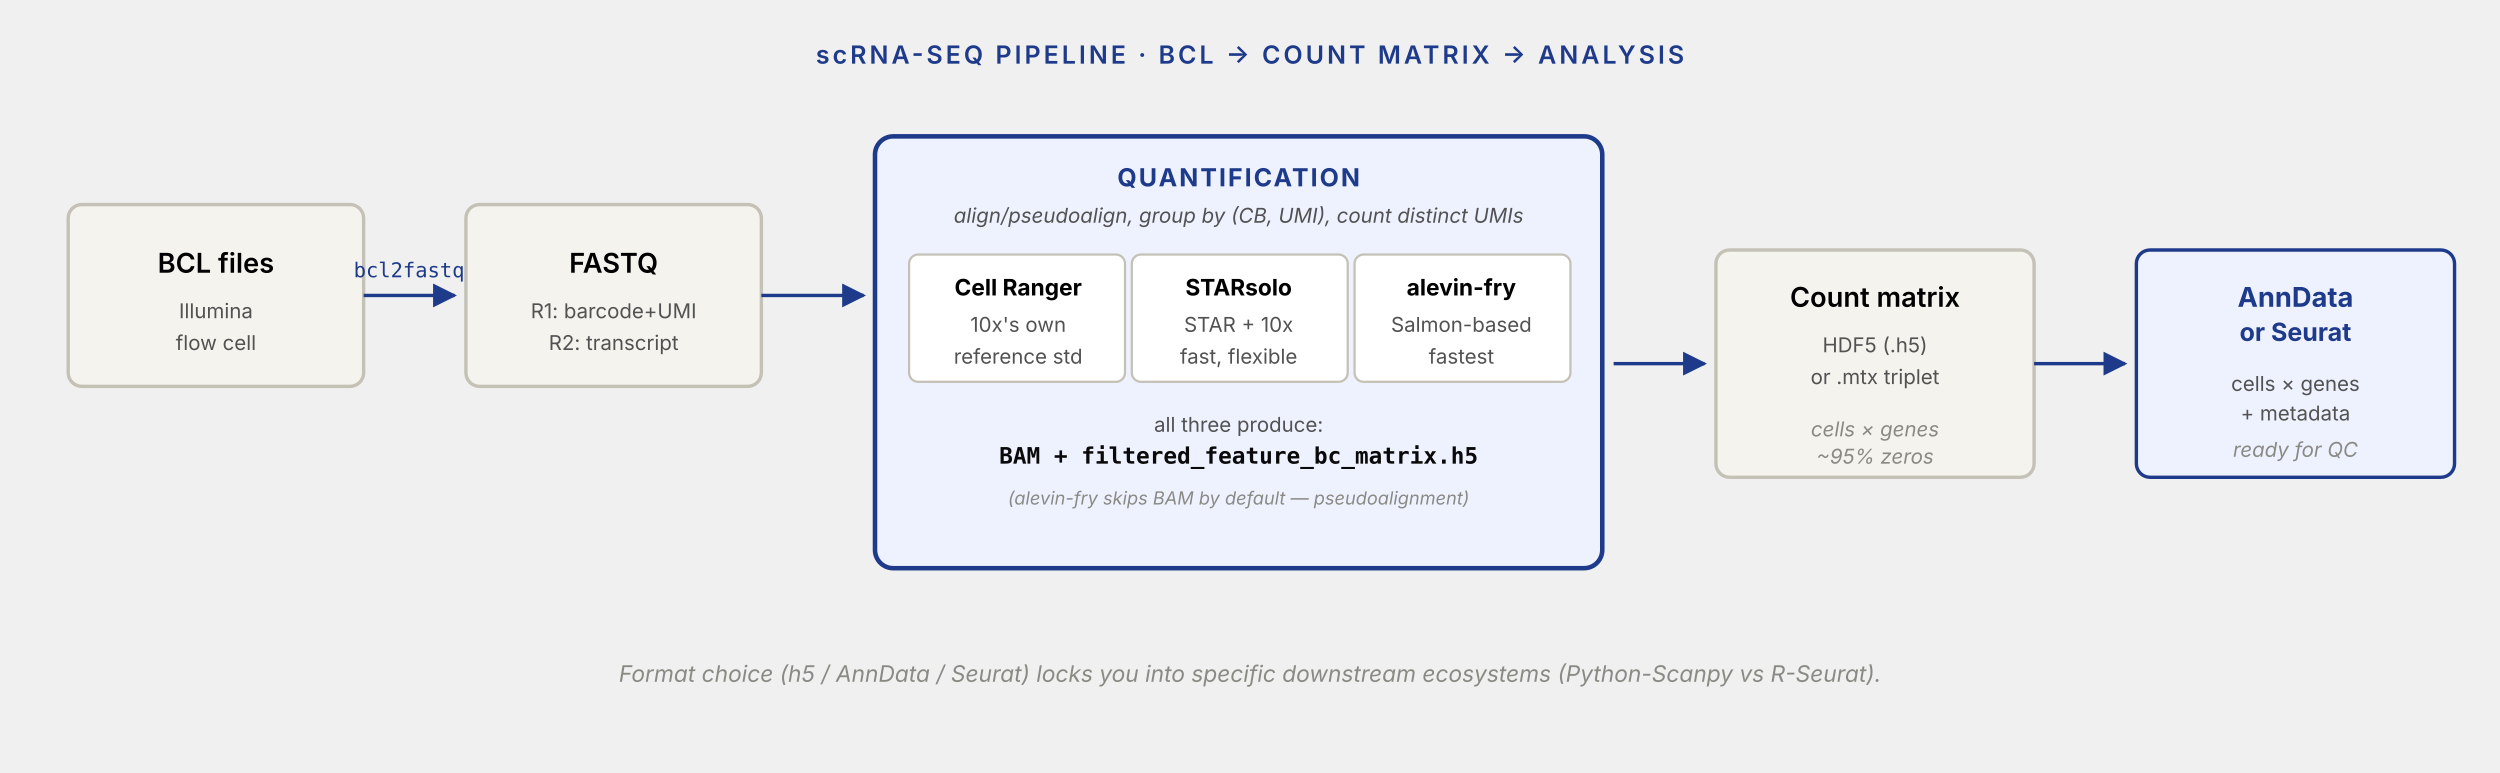
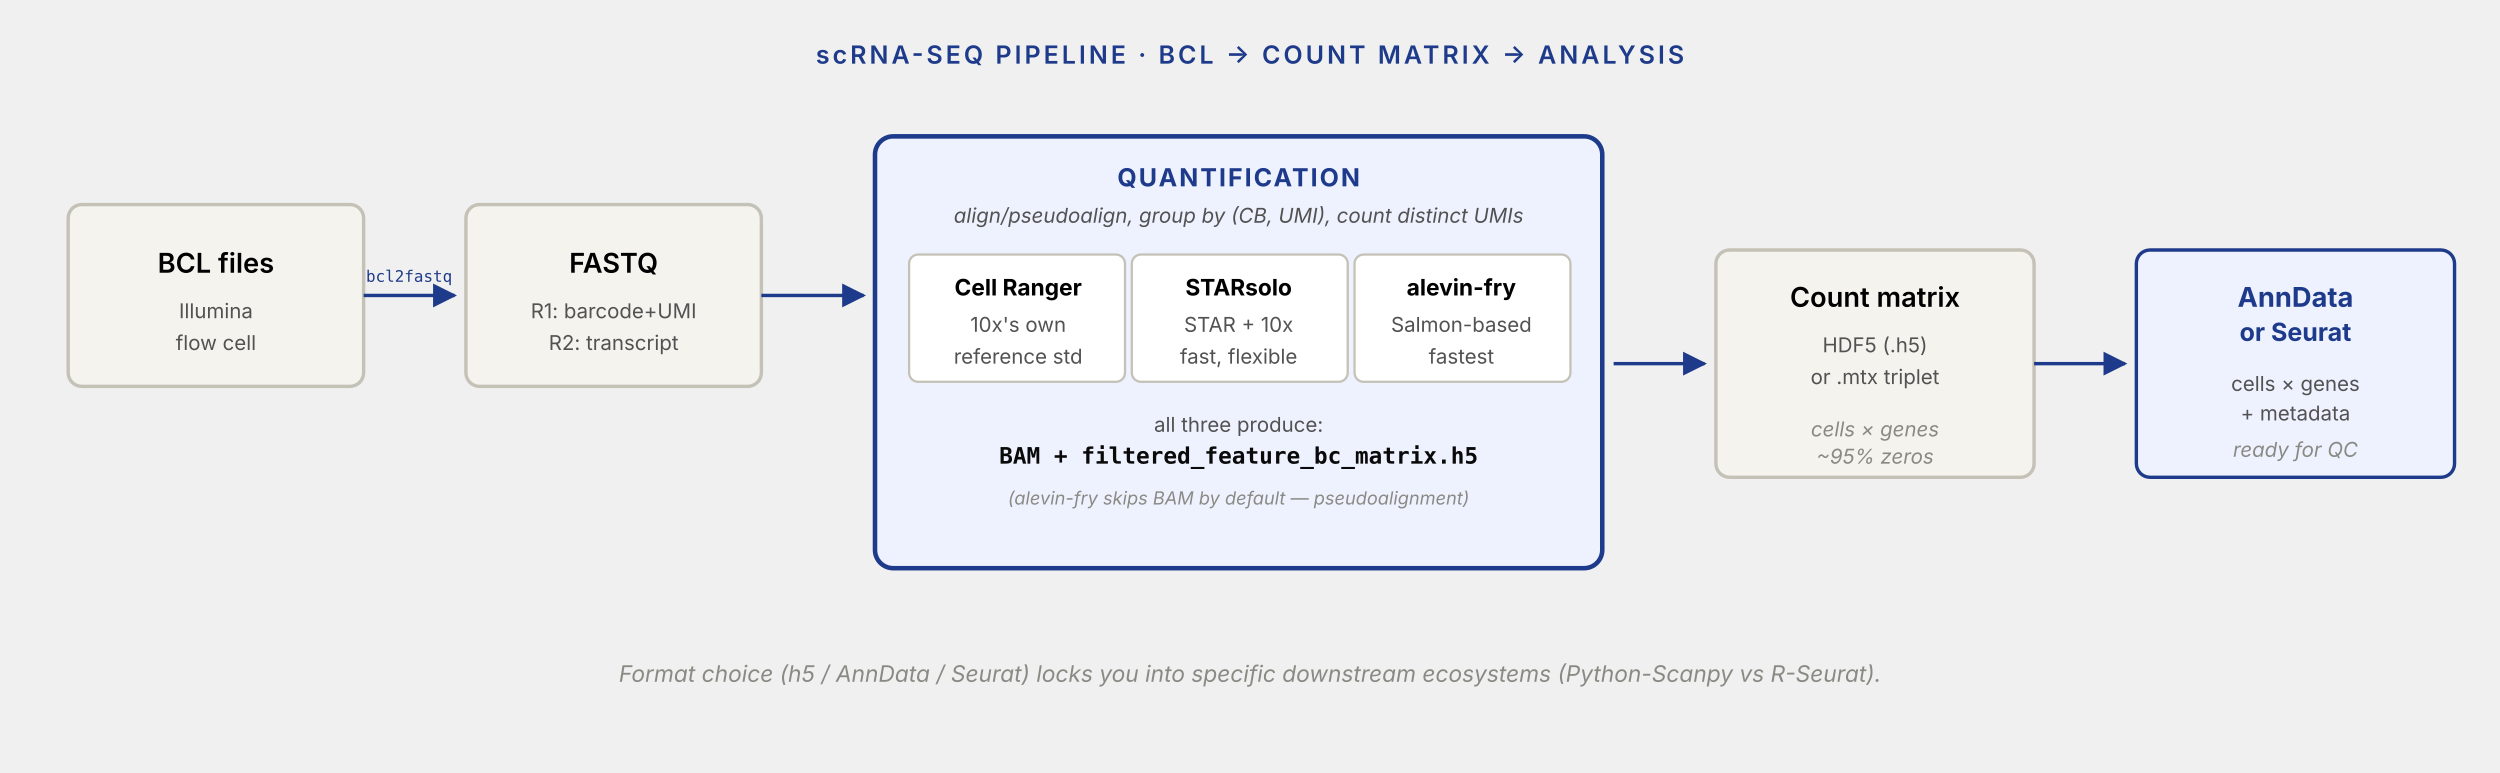
<svg xmlns="http://www.w3.org/2000/svg" viewBox="0 0 1100 340" role="img" aria-labelledby="t d">
  <defs>
    <marker id="arr-04" viewBox="0 0 10 10" refX="9" refY="5" markerWidth="7" markerHeight="7" orient="auto">
      <path d="M 0 0 L 10 5 L 0 10 z" fill="#1e3a8a" />
    </marker>
  </defs>
  <text x="550" y="28" text-anchor="middle" font-family="Inter, sans-serif" font-size="11" font-weight="600" fill="#1e3a8a" letter-spacing="0.12em">scRNA-SEQ PIPELINE · BCL → COUNT MATRIX → ANALYSIS</text>
  <g>
    <rect x="30" y="90" width="130" height="80" rx="6" fill="#f4f3ee" stroke="#c4c1b6" stroke-width="1.5" />
    <text x="95" y="120" text-anchor="middle" font-family="Inter, sans-serif" font-size="12" font-weight="600">BCL files</text>
    <text x="95" y="140" text-anchor="middle" font-family="Inter, sans-serif" font-size="9" fill="#525252">Illumina</text>
    <text x="95" y="154" text-anchor="middle" font-family="Inter, sans-serif" font-size="9" fill="#525252">flow cell</text>
  </g>
  <line x1="160" y1="130" x2="200" y2="130" stroke="#1e3a8a" stroke-width="1.5" marker-end="url(#arr-04)" />
-   <text x="180" y="122" text-anchor="middle" font-family="JetBrains Mono, monospace" font-size="9" fill="#1e3a8a">bcl2fastq</text>
+   <text x="180" y="124" text-anchor="middle" font-family="JetBrains Mono, monospace" font-size="7" fill="#1e3a8a">bcl2fastq</text>
  <g>
    <rect x="205" y="90" width="130" height="80" rx="6" fill="#f4f3ee" stroke="#c4c1b6" stroke-width="1.5" />
    <text x="270" y="120" text-anchor="middle" font-family="Inter, sans-serif" font-size="12" font-weight="600">FASTQ</text>
    <text x="270" y="140" text-anchor="middle" font-family="Inter, sans-serif" font-size="9" fill="#525252">R1: barcode+UMI</text>
    <text x="270" y="154" text-anchor="middle" font-family="Inter, sans-serif" font-size="9" fill="#525252">R2: transcript</text>
  </g>
  <line x1="335" y1="130" x2="380" y2="130" stroke="#1e3a8a" stroke-width="1.5" marker-end="url(#arr-04)" />
  <g>
    <rect x="385" y="60" width="320" height="190" rx="8" fill="#eef2ff" stroke="#1e3a8a" stroke-width="2" />
    <text x="545" y="82" text-anchor="middle" font-family="Inter, sans-serif" font-size="11" font-weight="700" fill="#1e3a8a" letter-spacing="0.08em">QUANTIFICATION</text>
    <text x="545" y="98" text-anchor="middle" font-family="Inter, sans-serif" font-size="9" fill="#525252" font-style="italic">align/pseudoalign, group by (CB, UMI), count distinct UMIs</text>
    <g>
      <rect x="400" y="112" width="95" height="56" rx="4" fill="#ffffff" stroke="#c4c1b6" />
      <text x="448" y="130" text-anchor="middle" font-family="Inter, sans-serif" font-size="10" font-weight="700">Cell Ranger</text>
      <text x="448" y="146" text-anchor="middle" font-family="Inter, sans-serif" font-size="9" fill="#525252">10x's own</text>
      <text x="448" y="160" text-anchor="middle" font-family="Inter, sans-serif" font-size="9" fill="#525252">reference std</text>
    </g>
    <g>
      <rect x="498" y="112" width="95" height="56" rx="4" fill="#ffffff" stroke="#c4c1b6" />
      <text x="545" y="130" text-anchor="middle" font-family="Inter, sans-serif" font-size="10" font-weight="700">STARsolo</text>
      <text x="545" y="146" text-anchor="middle" font-family="Inter, sans-serif" font-size="9" fill="#525252">STAR + 10x</text>
      <text x="545" y="160" text-anchor="middle" font-family="Inter, sans-serif" font-size="9" fill="#525252">fast, flexible</text>
    </g>
    <g>
      <rect x="596" y="112" width="95" height="56" rx="4" fill="#ffffff" stroke="#c4c1b6" />
      <text x="643" y="130" text-anchor="middle" font-family="Inter, sans-serif" font-size="10" font-weight="700">alevin-fry</text>
      <text x="643" y="146" text-anchor="middle" font-family="Inter, sans-serif" font-size="9" fill="#525252">Salmon-based</text>
      <text x="643" y="160" text-anchor="middle" font-family="Inter, sans-serif" font-size="9" fill="#525252">fastest</text>
    </g>
    <text x="545" y="190" text-anchor="middle" font-family="Inter, sans-serif" font-size="9" fill="#525252">all three produce:</text>
    <text x="545" y="204" text-anchor="middle" font-family="JetBrains Mono, monospace" font-size="10" font-weight="600" fill="#0a0a0a">BAM + filtered_feature_bc_matrix.h5</text>
    <text x="545" y="222" text-anchor="middle" font-family="Inter, sans-serif" font-size="8" fill="#8a8a85" font-style="italic">(alevin-fry skips BAM by default — pseudoalignment)</text>
  </g>
  <line x1="710" y1="160" x2="750" y2="160" stroke="#1e3a8a" stroke-width="1.5" marker-end="url(#arr-04)" />
  <g>
    <rect x="755" y="110" width="140" height="100" rx="6" fill="#f4f3ee" stroke="#c4c1b6" stroke-width="1.5" />
    <text x="825" y="135" text-anchor="middle" font-family="Inter, sans-serif" font-size="12" font-weight="600">Count matrix</text>
    <text x="825" y="155" text-anchor="middle" font-family="Inter, sans-serif" font-size="9" fill="#525252">HDF5 (.h5)</text>
    <text x="825" y="169" text-anchor="middle" font-family="Inter, sans-serif" font-size="9" fill="#525252">or .mtx triplet</text>
    <text x="825" y="192" text-anchor="middle" font-family="Inter, sans-serif" font-size="9" fill="#8a8a85" font-style="italic">cells × genes</text>
    <text x="825" y="204" text-anchor="middle" font-family="Inter, sans-serif" font-size="9" fill="#8a8a85" font-style="italic">~95% zeros</text>
  </g>
  <line x1="895" y1="160" x2="935" y2="160" stroke="#1e3a8a" stroke-width="1.5" marker-end="url(#arr-04)" />
  <g>
    <rect x="940" y="110" width="140" height="100" rx="6" fill="#eef2ff" stroke="#1e3a8a" stroke-width="1.5" />
    <text x="1010" y="135" text-anchor="middle" font-family="Inter, sans-serif" font-size="12" font-weight="700" fill="#1e3a8a">AnnData</text>
    <text x="1010" y="150" text-anchor="middle" font-family="Inter, sans-serif" font-size="11" font-weight="700" fill="#1e3a8a">or Seurat</text>
    <text x="1010" y="172" text-anchor="middle" font-family="Inter, sans-serif" font-size="9" fill="#525252">cells × genes</text>
    <text x="1010" y="185" text-anchor="middle" font-family="Inter, sans-serif" font-size="9" fill="#525252">+ metadata</text>
    <text x="1010" y="201" text-anchor="middle" font-family="Inter, sans-serif" font-size="9" fill="#8a8a85" font-style="italic">ready for QC</text>
  </g>
  <text x="550" y="300" text-anchor="middle" font-family="Inter, sans-serif" font-size="10" fill="#8a8a85" font-style="italic">Format choice (h5 / AnnData / Seurat) locks you into specific downstream ecosystems (Python-Scanpy vs R-Seurat).</text>
</svg>
